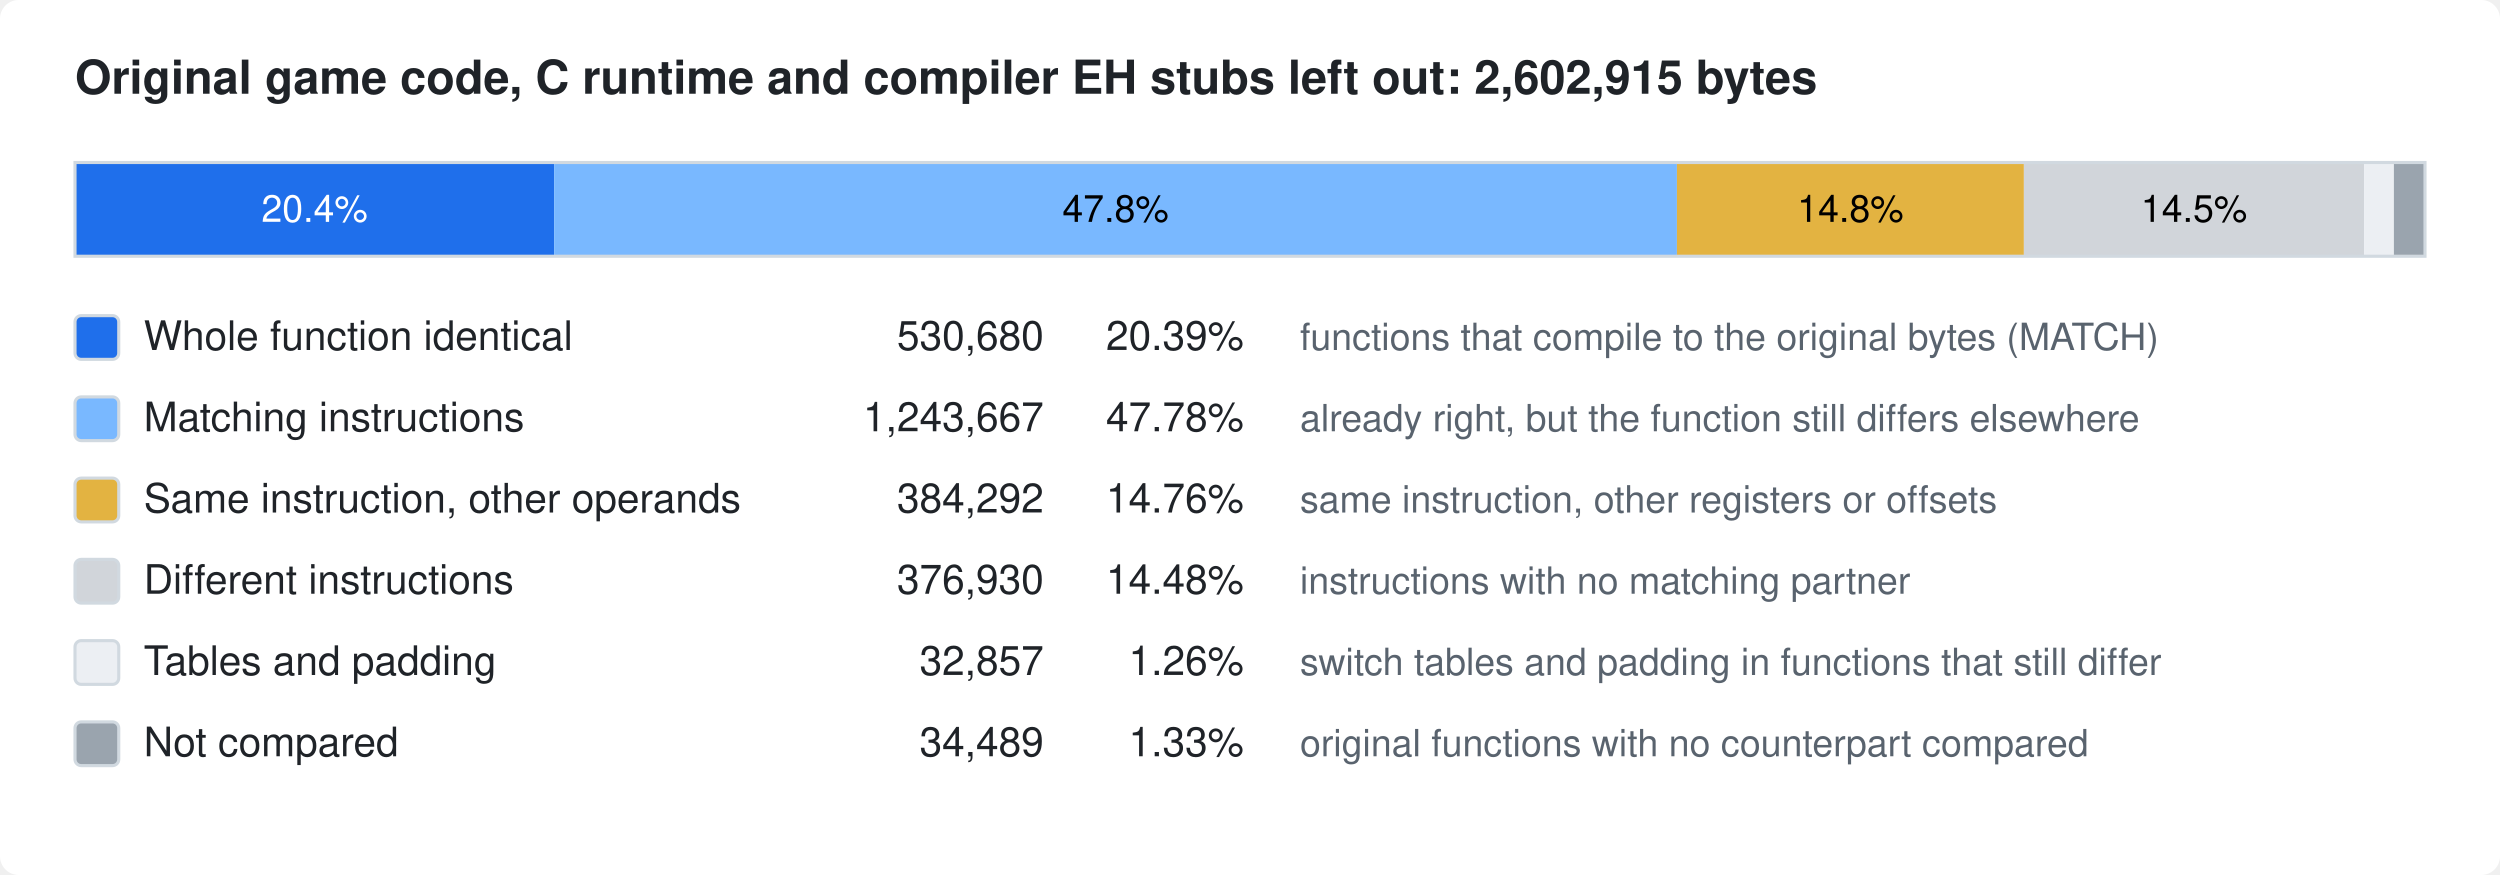
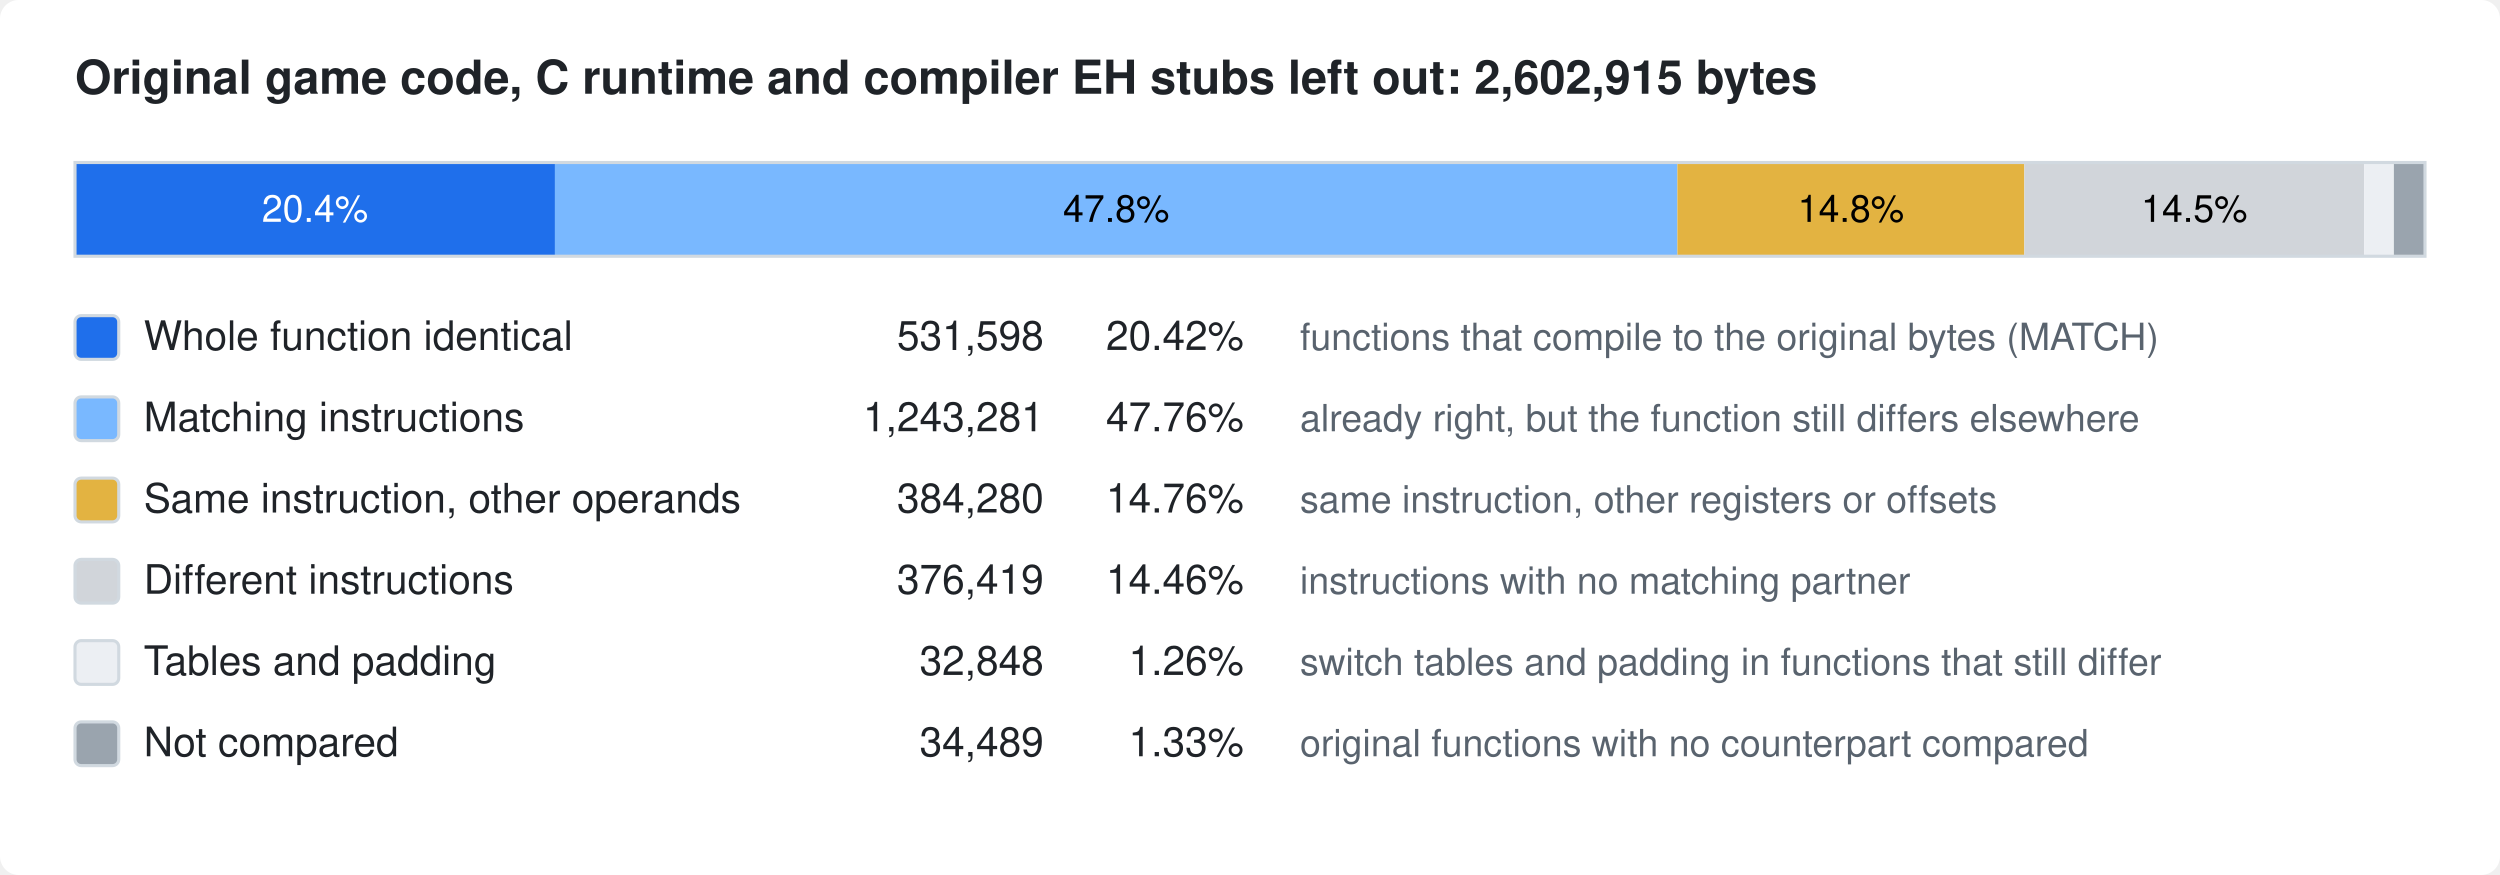
<svg xmlns="http://www.w3.org/2000/svg" width="800" height="280" viewBox="0 0 800 280" font-family="system-ui, -apple-system, Segoe UI, Helvetica, Arial, sans-serif">
  <rect width="800" height="280" rx="6" fill="#ffffff" />
  <text x="24" y="30" font-size="15" font-weight="600" fill="#1f2328">Original game code, C runtime and compiler EH stubs left out: 2,602,915 bytes</text>
-   <rect x="24.00" y="52" width="153.32" height="30" fill="#1f6feb" />
-   <text x="100.66" y="71" font-size="12" text-anchor="middle" fill="#ffffff">20.4%</text>
-   <rect x="177.32" y="52" width="359.30" height="30" fill="#79b8ff" />
-   <text x="356.97" y="71" font-size="12" text-anchor="middle" fill="#000000">47.8%</text>
-   <rect x="536.62" y="52" width="111.02" height="30" fill="#e3b341" />
-   <text x="592.13" y="71" font-size="12" text-anchor="middle" fill="#000000">14.8%</text>
-   <rect x="647.65" y="52" width="108.90" height="30" fill="#d1d5da" />
-   <text x="702.09" y="71" font-size="12" text-anchor="middle" fill="#000000">14.5%</text>
-   <rect x="756.54" y="52" width="9.49" height="30" fill="#eceff3" />
+   <rect x="24.00" y="52" width="153.58" height="30" fill="#1f6feb" />
+   <text x="100.79" y="71" font-size="12" text-anchor="middle" fill="#ffffff">20.4%</text>
+   <rect x="177.58" y="52" width="359.19" height="30" fill="#79b8ff" />
+   <text x="357.18" y="71" font-size="12" text-anchor="middle" fill="#000000">47.8%</text>
+   <rect x="536.77" y="52" width="111.02" height="30" fill="#e3b341" />
+   <text x="592.29" y="71" font-size="12" text-anchor="middle" fill="#000000">14.8%</text>
+   <rect x="647.80" y="52" width="108.75" height="30" fill="#d1d5da" />
+   <text x="702.17" y="71" font-size="12" text-anchor="middle" fill="#000000">14.5%</text>
+   <rect x="756.55" y="52" width="9.49" height="30" fill="#eceff3" />
  <rect x="766.04" y="52" width="9.96" height="30" fill="#9aa4ae" />
  <rect x="24" y="52" width="752" height="30" fill="none" stroke="#d1d9e0" />
  <rect x="24" y="101" width="14" height="14" rx="2" fill="#1f6feb" stroke="#d1d9e0" />
  <text x="46" y="112" font-size="13" fill="#1f2328">Whole function identical</text>
-   <text x="334" y="112" font-size="13" text-anchor="end" fill="#1f2328">530,680</text>
-   <text x="398" y="112" font-size="13" text-anchor="end" fill="#1f2328">20.39%</text>
+   <text x="334" y="112" font-size="13" text-anchor="end" fill="#1f2328">531,598</text>
+   <text x="398" y="112" font-size="13" text-anchor="end" fill="#1f2328">20.42%</text>
  <text x="416" y="112" font-size="12" fill="#59636e">functions that compile to the original bytes (MATCH)</text>
  <rect x="24" y="127" width="14" height="14" rx="2" fill="#79b8ff" stroke="#d1d9e0" />
  <text x="46" y="138" font-size="13" fill="#1f2328">Matching instructions</text>
-   <text x="334" y="138" font-size="13" text-anchor="end" fill="#1f2328">1,243,667</text>
-   <text x="398" y="138" font-size="13" text-anchor="end" fill="#1f2328">47.78%</text>
+   <text x="334" y="138" font-size="13" text-anchor="end" fill="#1f2328">1,243,281</text>
+   <text x="398" y="138" font-size="13" text-anchor="end" fill="#1f2328">47.76%</text>
  <text x="416" y="138" font-size="12" fill="#59636e">already right, but the function still differs elsewhere</text>
  <rect x="24" y="153" width="14" height="14" rx="2" fill="#e3b341" stroke="#d1d9e0" />
  <text x="46" y="164" font-size="13" fill="#1f2328">Same instruction, other operands</text>
-   <text x="334" y="164" font-size="13" text-anchor="end" fill="#1f2328">384,292</text>
+   <text x="334" y="164" font-size="13" text-anchor="end" fill="#1f2328">384,280</text>
  <text x="398" y="164" font-size="13" text-anchor="end" fill="#1f2328">14.76%</text>
  <text x="416" y="164" font-size="12" fill="#59636e">same instruction, other registers or offsets</text>
  <rect x="24" y="179" width="14" height="14" rx="2" fill="#d1d5da" stroke="#d1d9e0" />
  <text x="46" y="190" font-size="13" fill="#1f2328">Different instructions</text>
-   <text x="334" y="190" font-size="13" text-anchor="end" fill="#1f2328">376,930</text>
-   <text x="398" y="190" font-size="13" text-anchor="end" fill="#1f2328">14.48%</text>
+   <text x="334" y="190" font-size="13" text-anchor="end" fill="#1f2328">376,419</text>
+   <text x="398" y="190" font-size="13" text-anchor="end" fill="#1f2328">14.46%</text>
  <text x="416" y="190" font-size="12" fill="#59636e">instructions with no matching partner</text>
  <rect x="24" y="205" width="14" height="14" rx="2" fill="#eceff3" stroke="#d1d9e0" />
  <text x="46" y="216" font-size="13" fill="#1f2328">Tables and padding</text>
-   <text x="334" y="216" font-size="13" text-anchor="end" fill="#1f2328">32,857</text>
+   <text x="334" y="216" font-size="13" text-anchor="end" fill="#1f2328">32,848</text>
  <text x="398" y="216" font-size="13" text-anchor="end" fill="#1f2328">1.26%</text>
  <text x="416" y="216" font-size="12" fill="#59636e">switch tables and padding in functions that still differ</text>
  <rect x="24" y="231" width="14" height="14" rx="2" fill="#9aa4ae" stroke="#d1d9e0" />
  <text x="46" y="242" font-size="13" fill="#1f2328">Not compared</text>
  <text x="334" y="242" font-size="13" text-anchor="end" fill="#1f2328">34,489</text>
  <text x="398" y="242" font-size="13" text-anchor="end" fill="#1f2328">1.33%</text>
  <text x="416" y="242" font-size="12" fill="#59636e">original functions with no counterpart compared</text>
</svg>
